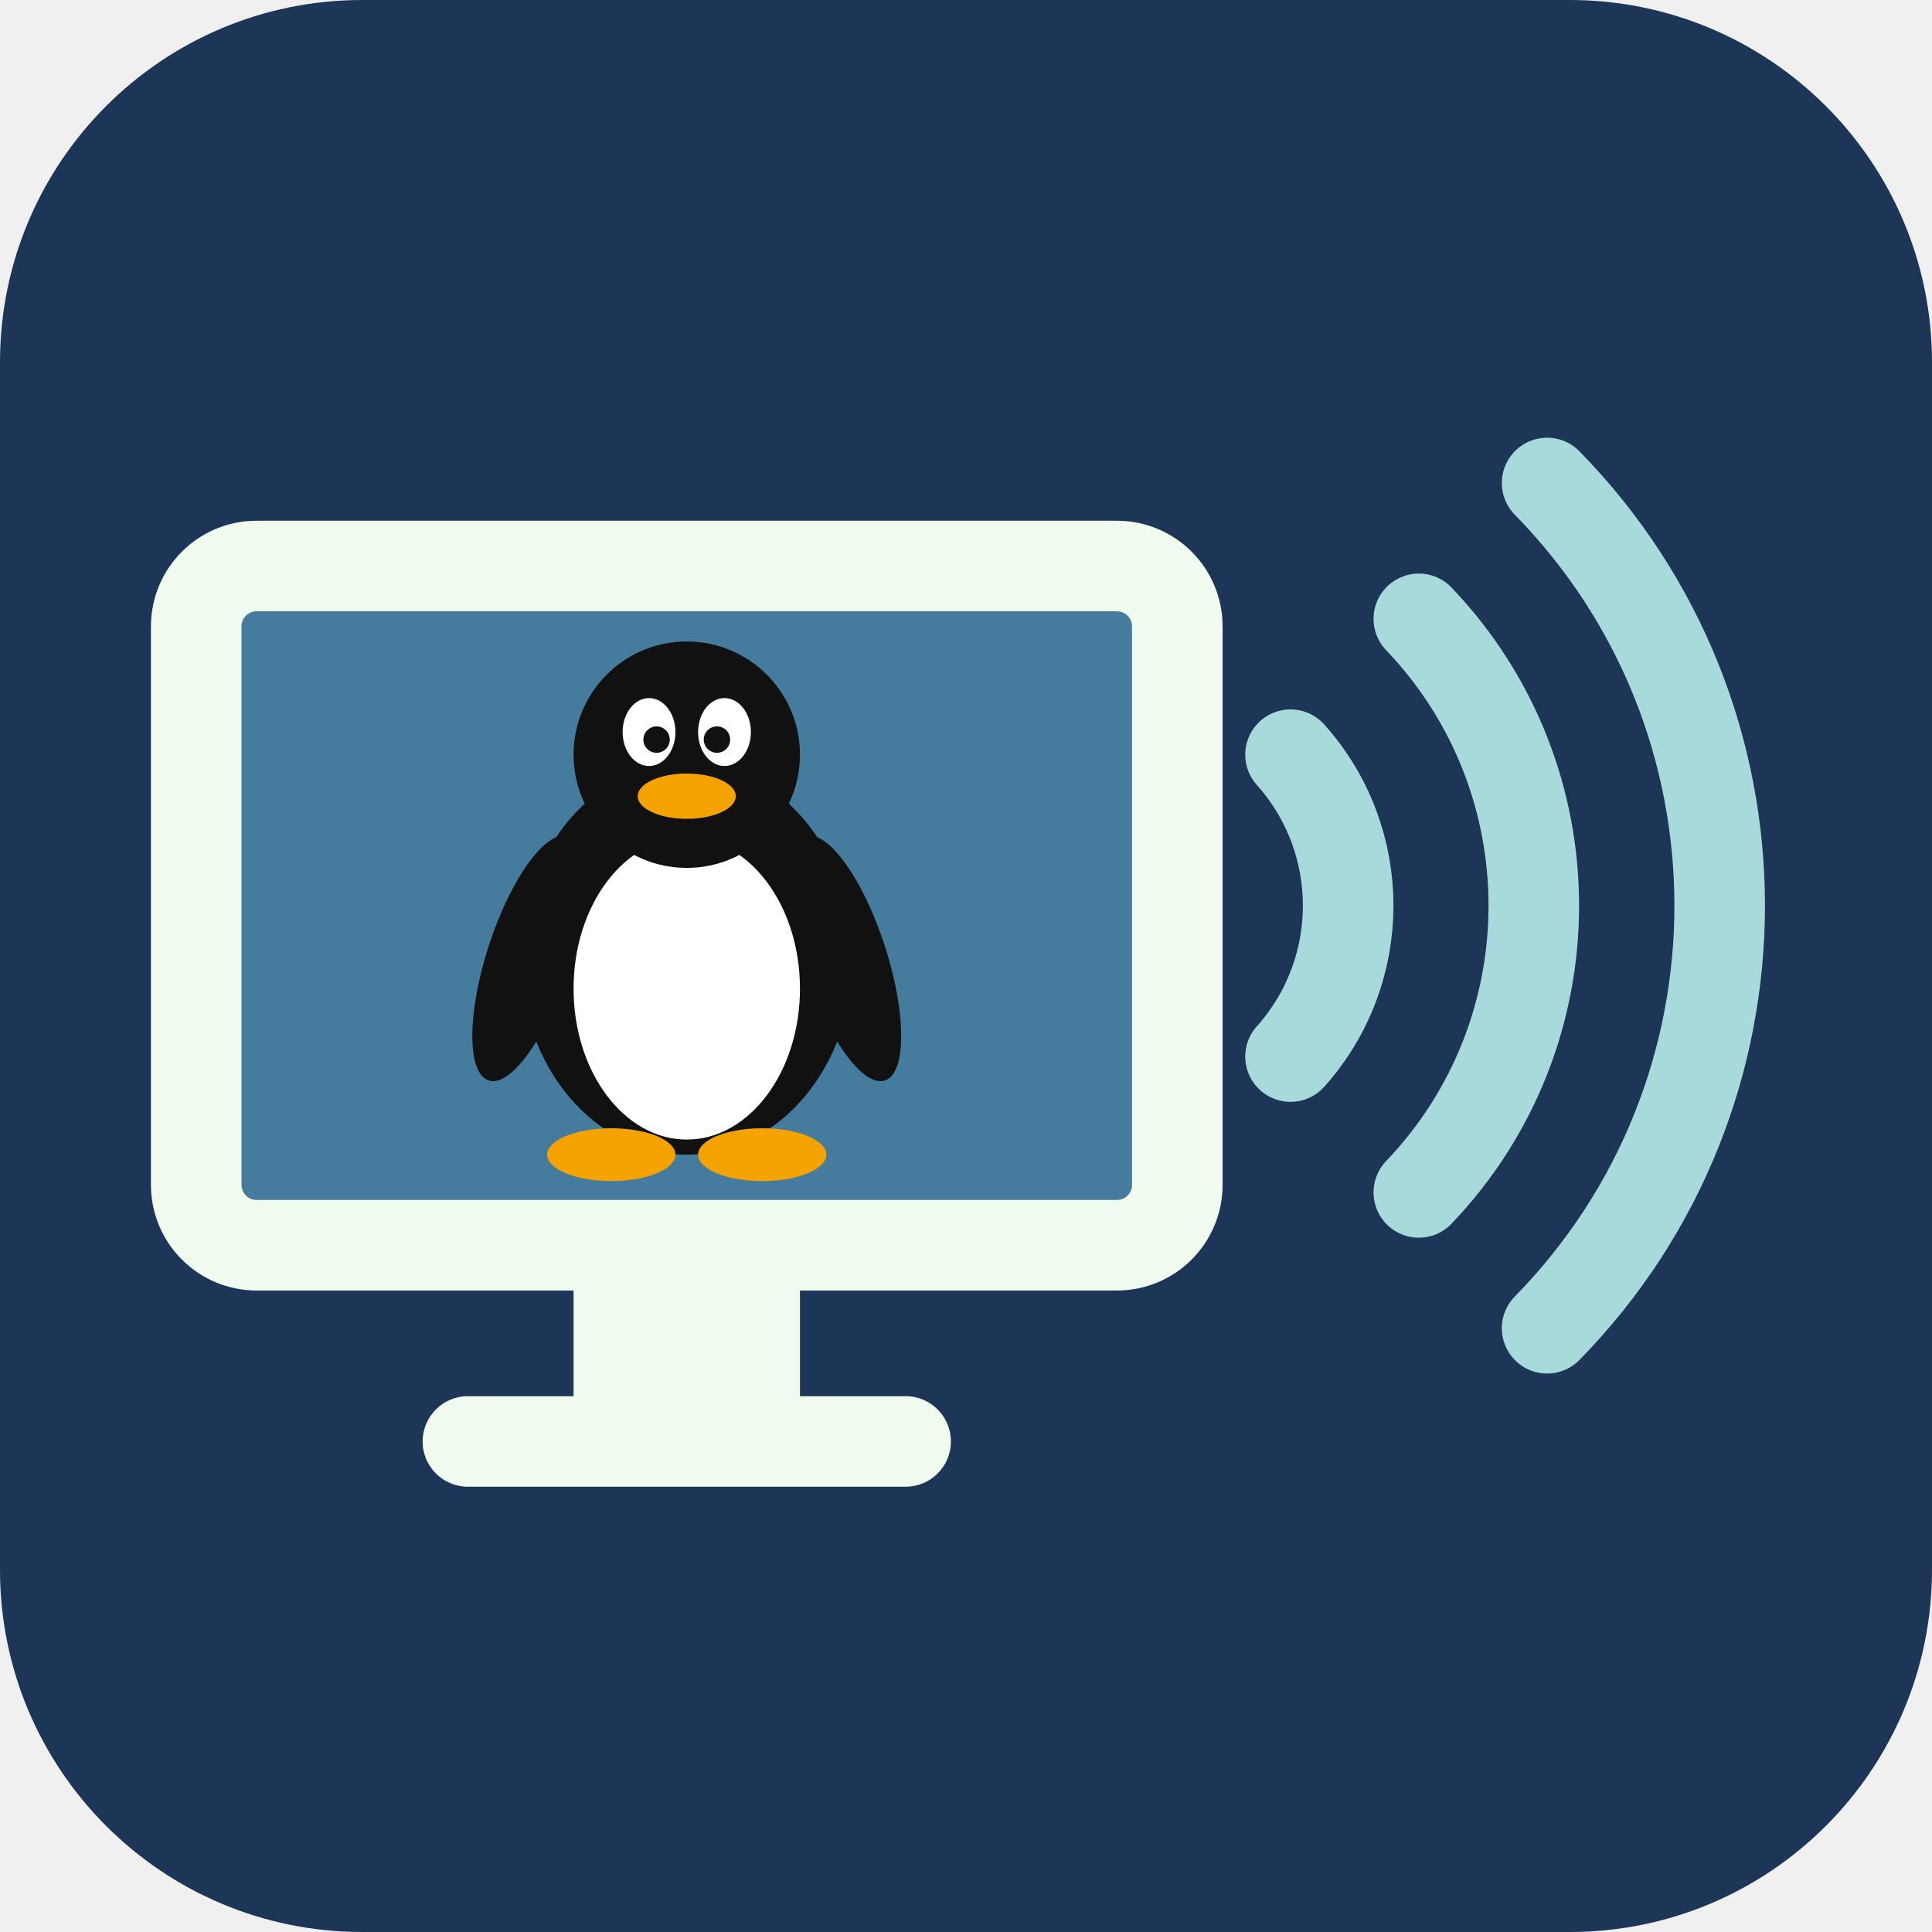
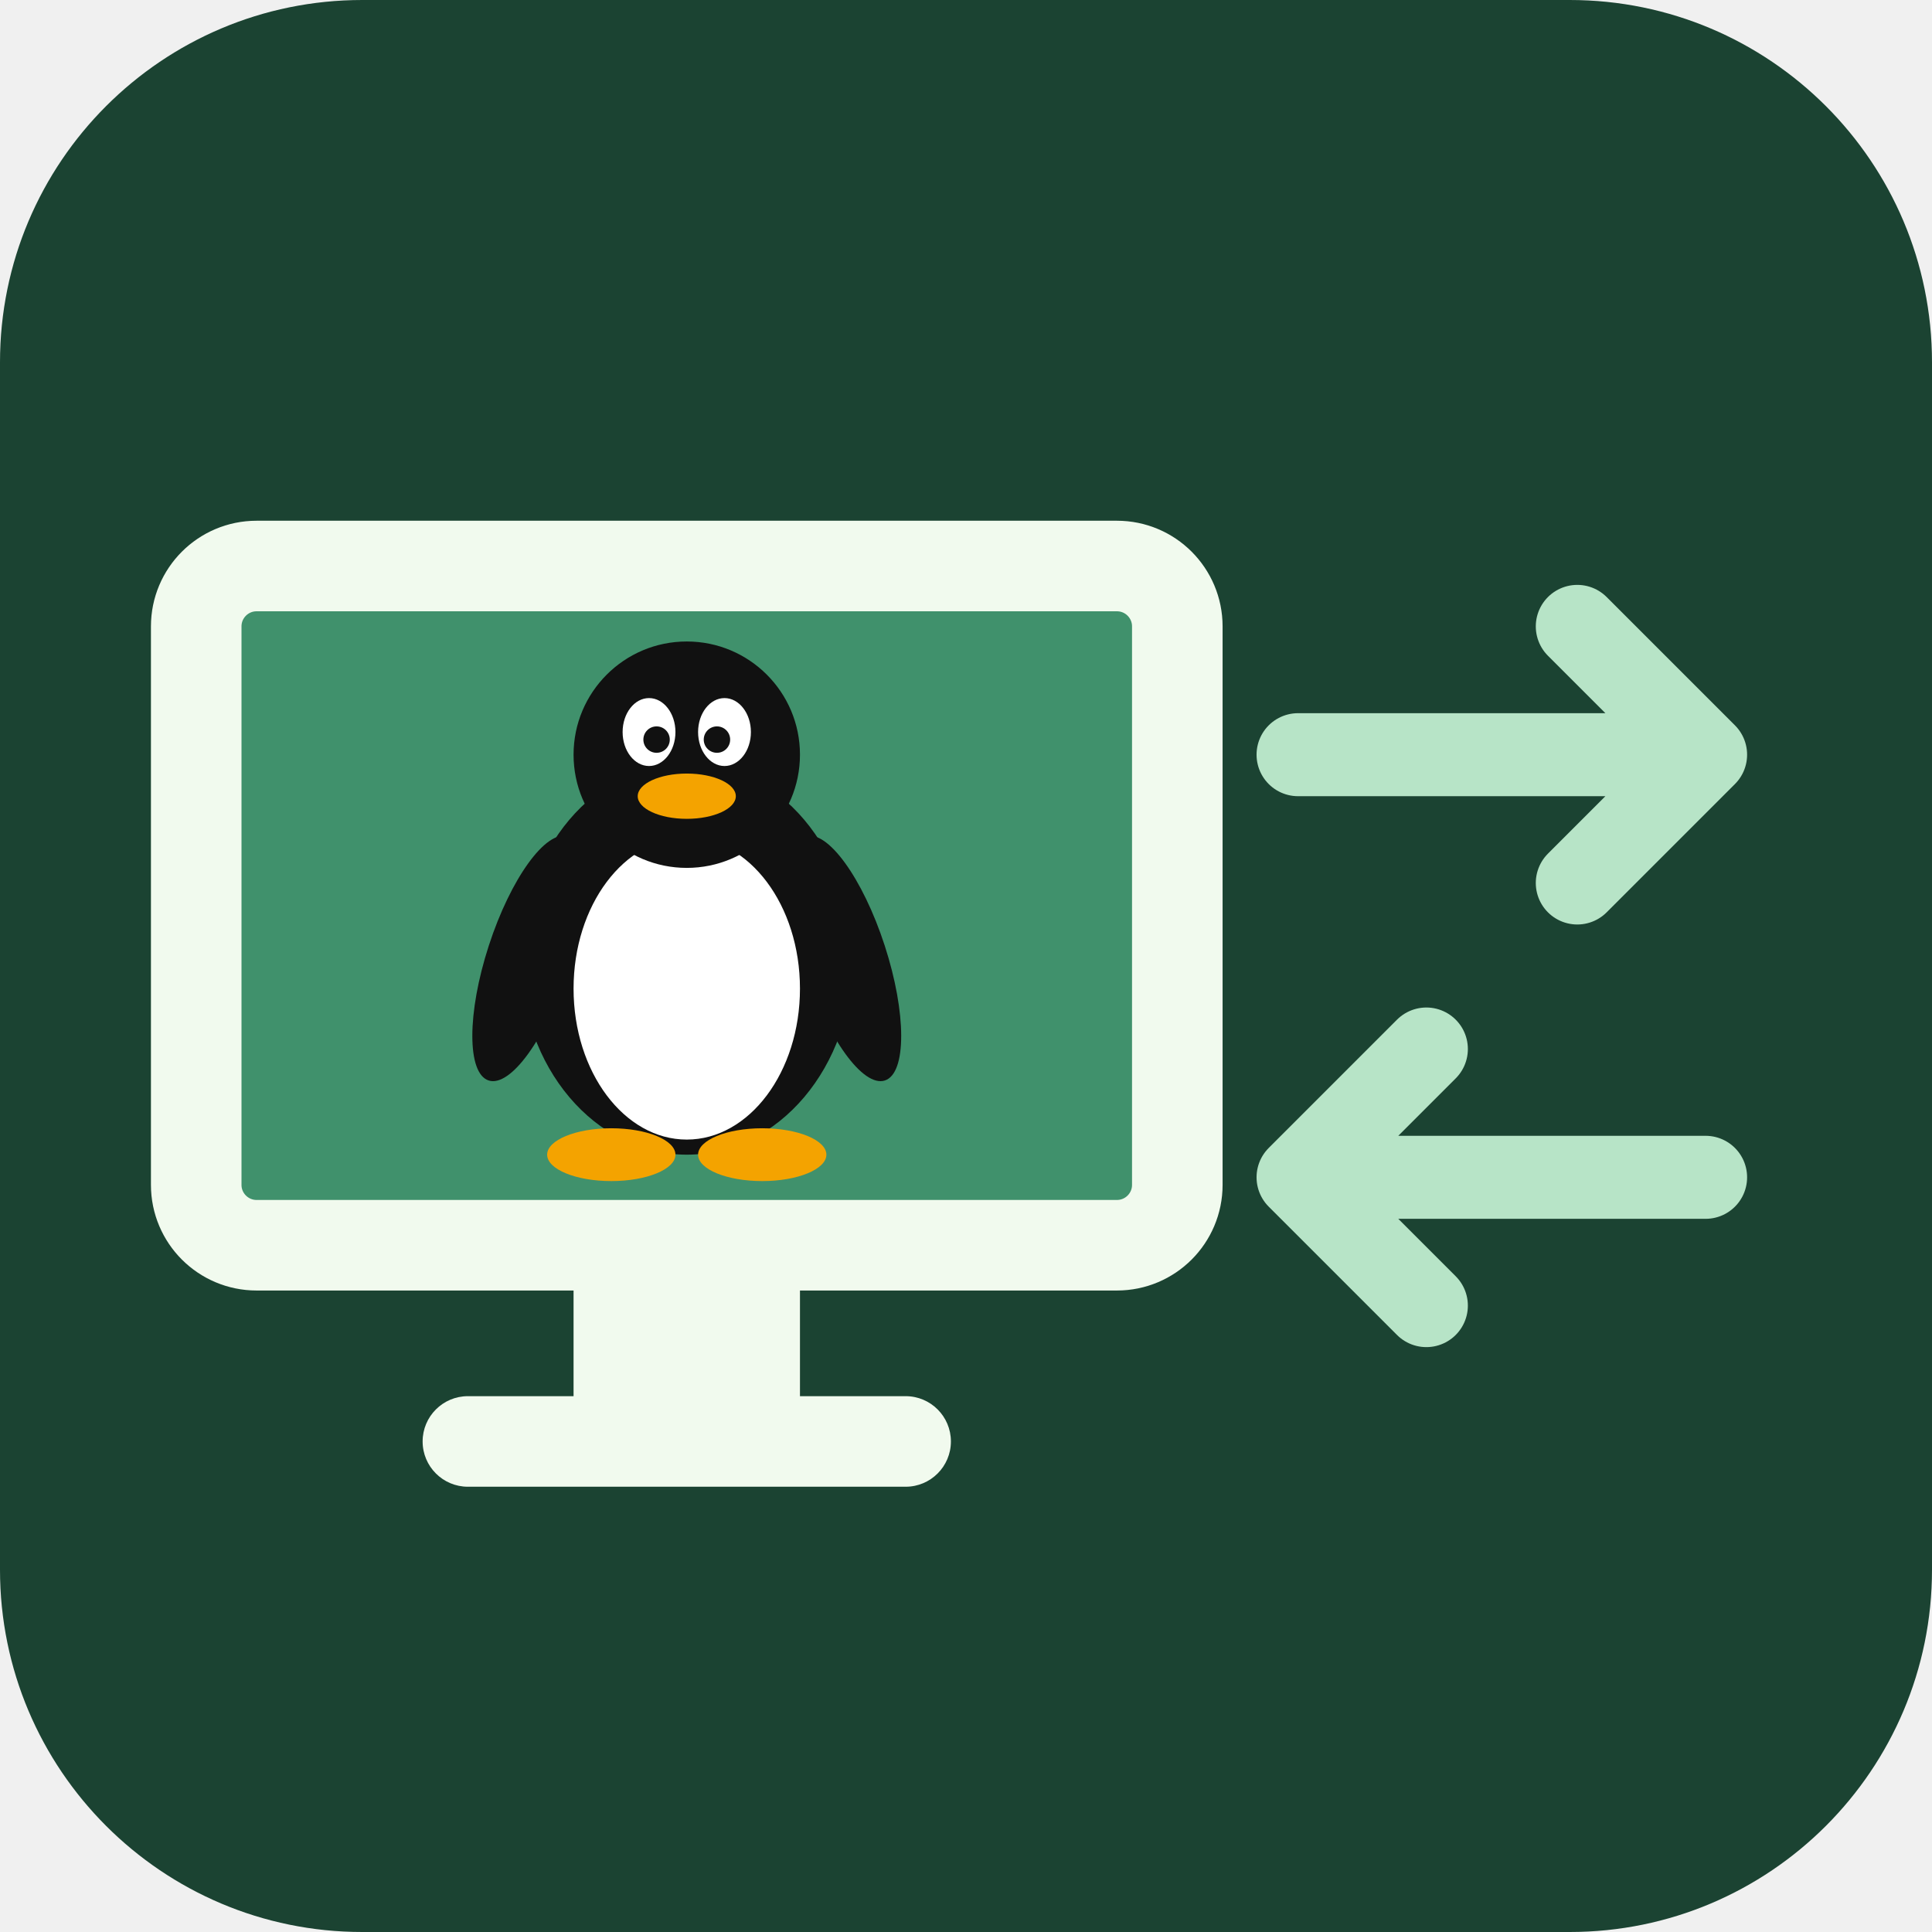
<svg xmlns="http://www.w3.org/2000/svg" width="512" height="512" viewBox="0 0 512 512">
-   <rect width="512" height="512" rx="96" fill="#1d3557" />
+   <rect width="512" height="512" rx="96" fill="#1b4332" />
  <g transform="translate(-20 0)">
-     <rect x="72" y="150" width="260" height="180" rx="16" fill="#457b9d" stroke="#f1faee" stroke-width="24" />
+     <rect x="72" y="150" width="260" height="180" rx="16" fill="#40916c" stroke="#f1faee" stroke-width="24" />
    <rect x="172" y="330" width="60" height="44" fill="#f1faee" />
    <rect x="132" y="370" width="140" height="24" rx="12" fill="#f1faee" />
    <g>
      <ellipse cx="160" cy="254" rx="11" ry="34" transform="rotate(18 160 254)" fill="#111" />
      <ellipse cx="244" cy="254" rx="11" ry="34" transform="rotate(-18 244 254)" fill="#111" />
      <ellipse cx="202" cy="254" rx="44" ry="52" fill="#111" />
      <ellipse cx="202" cy="262" rx="30" ry="40" fill="#fff" />
      <circle cx="202" cy="200" r="30" fill="#111" />
      <ellipse cx="192" cy="194" rx="7" ry="9" fill="#fff" />
      <ellipse cx="212" cy="194" rx="7" ry="9" fill="#fff" />
      <circle cx="194" cy="196" r="3.5" fill="#111" />
      <circle cx="210" cy="196" r="3.5" fill="#111" />
      <ellipse cx="202" cy="211" rx="13" ry="6" fill="#f4a300" />
      <ellipse cx="182" cy="306" rx="17" ry="7" fill="#f4a300" />
      <ellipse cx="222" cy="306" rx="17" ry="7" fill="#f4a300" />
    </g>
-     <g fill="none" stroke="#a8dadc" stroke-width="24" stroke-linecap="round">
-       <path d="M362 200 a60 60 0 0 1 0 80" />
-       <path d="M396 164 a110 110 0 0 1 0 152" />
-       <path d="M430 128 a160 160 0 0 1 0 224" />
-     </g>
+   </g>
+   <g fill="none" stroke="#b7e4c7" stroke-width="22" stroke-linecap="round" stroke-linejoin="round">
+     <path d="M344 200 h108 m-34 -34 l34 34 l-34 34" />
+     <path d="M452 312 h-108 m34 -34 l-34 34 l34 34" />
  </g>
</svg>
